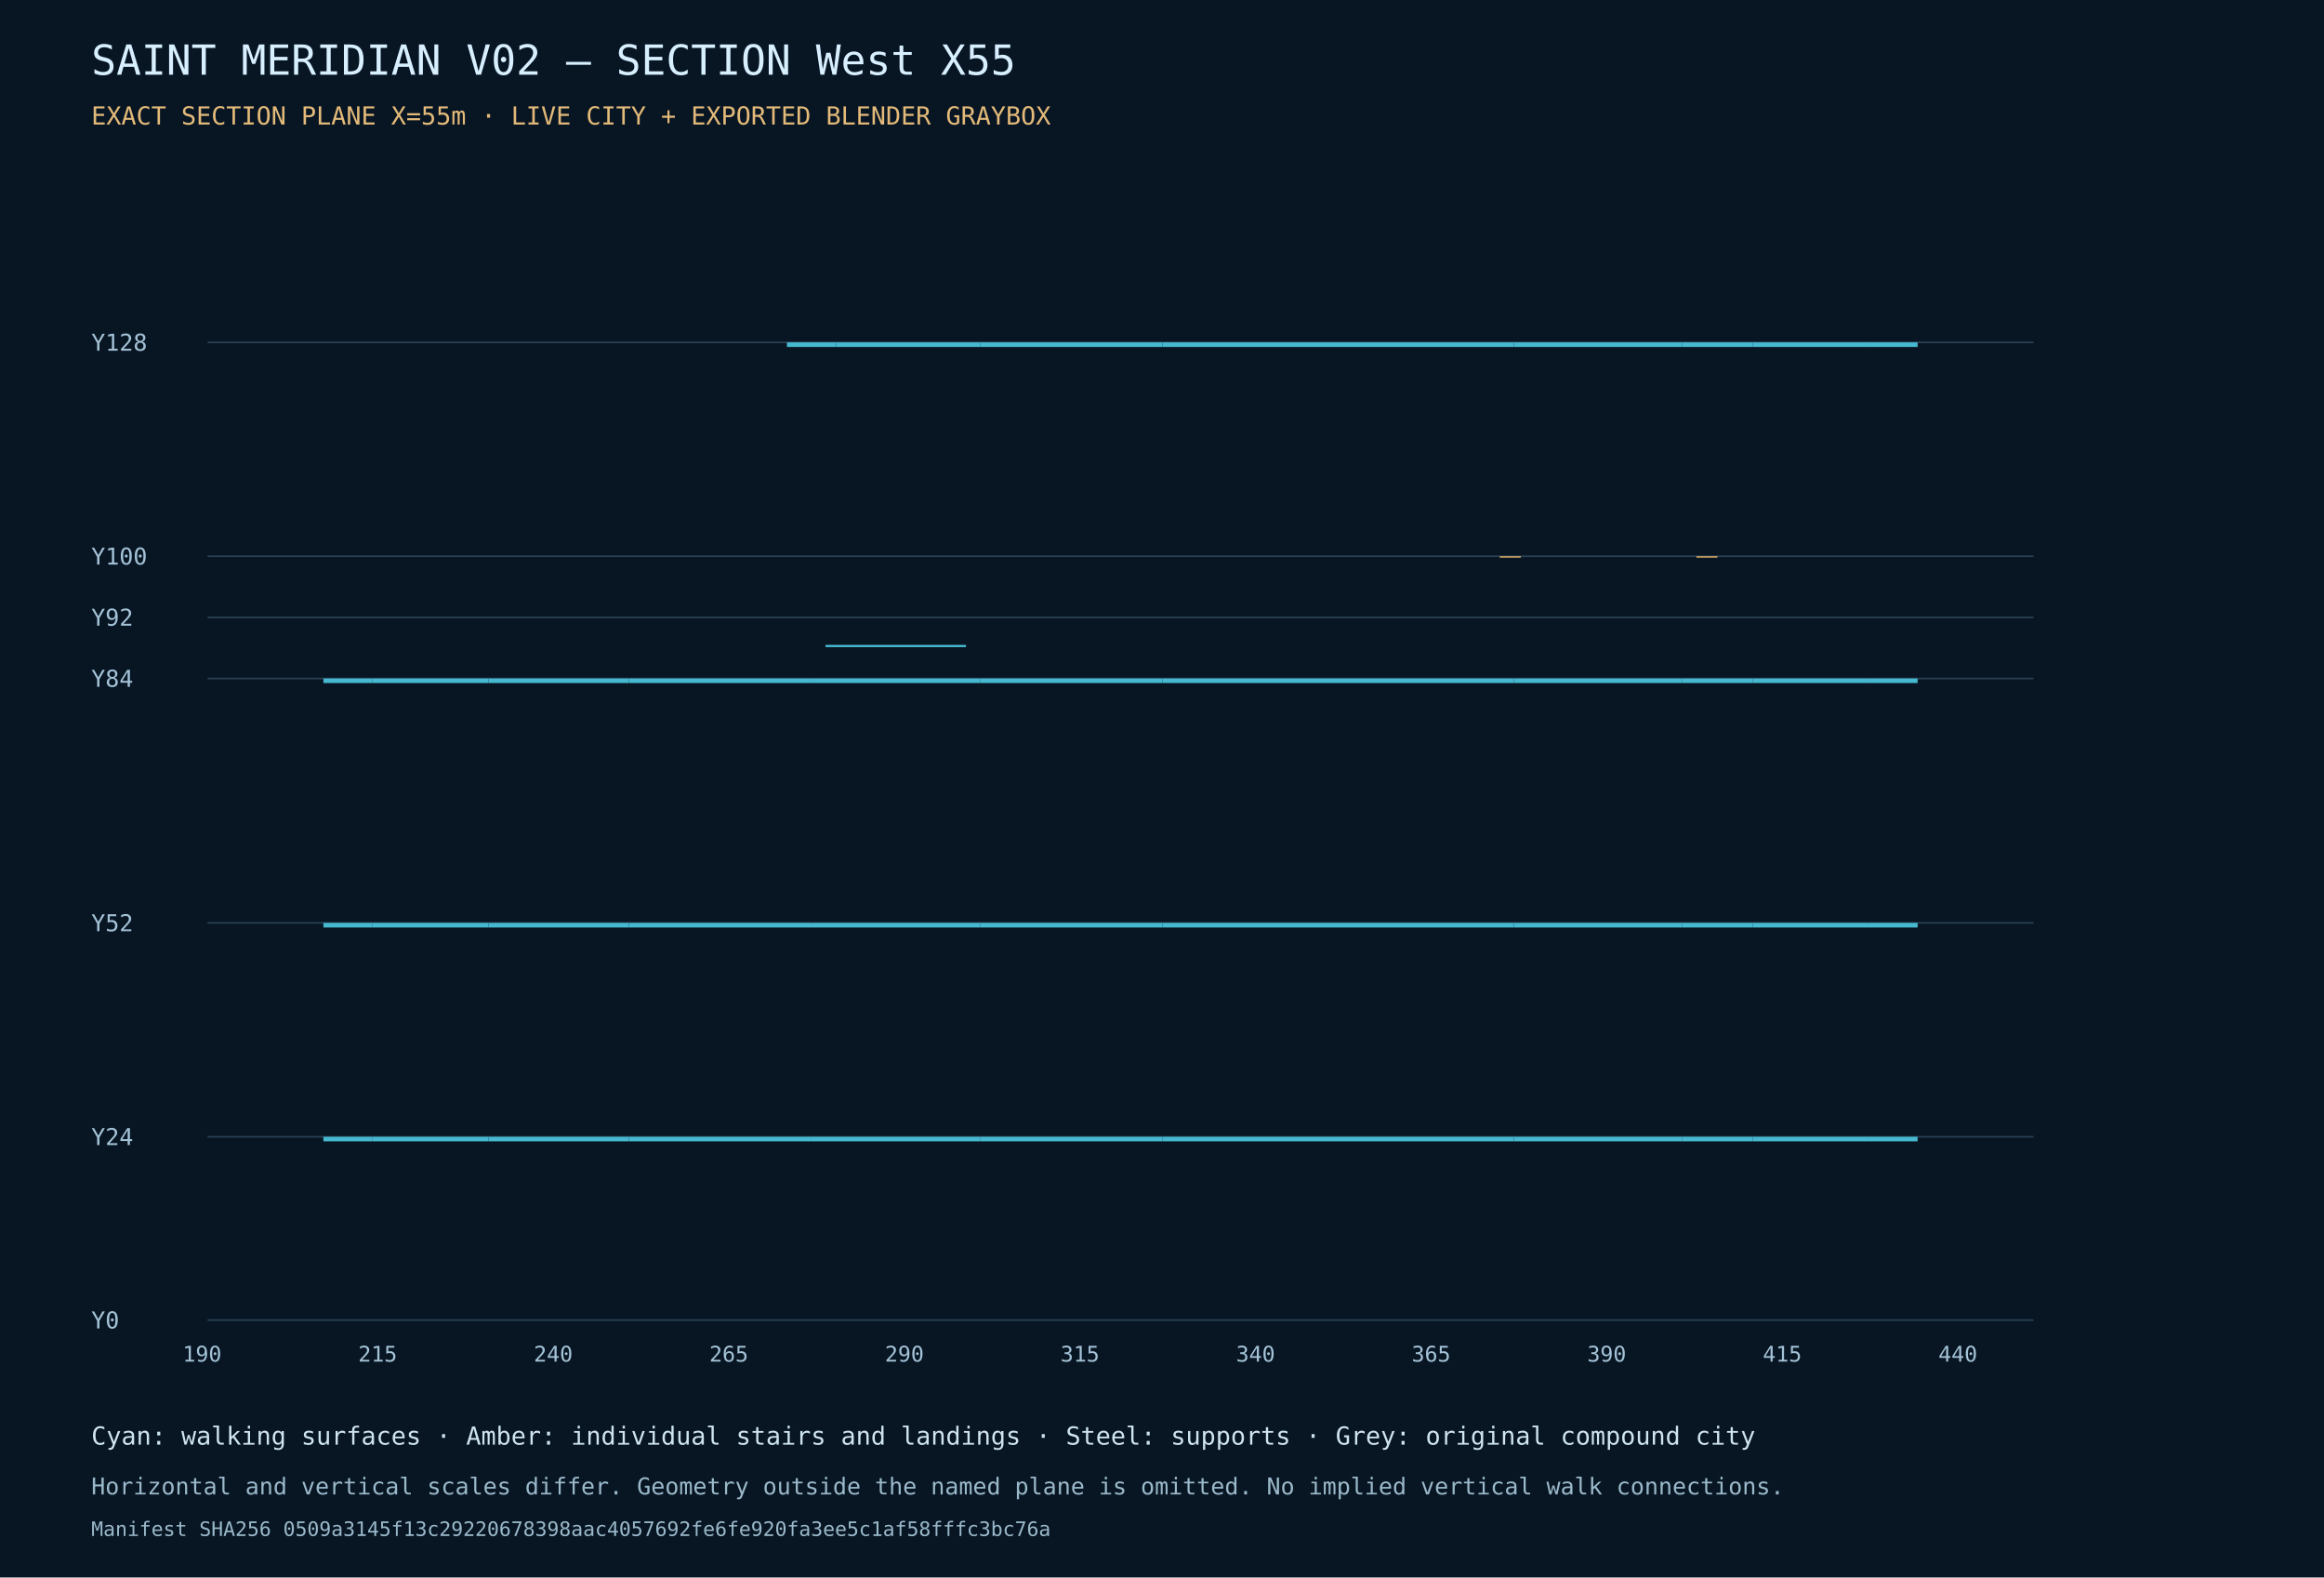
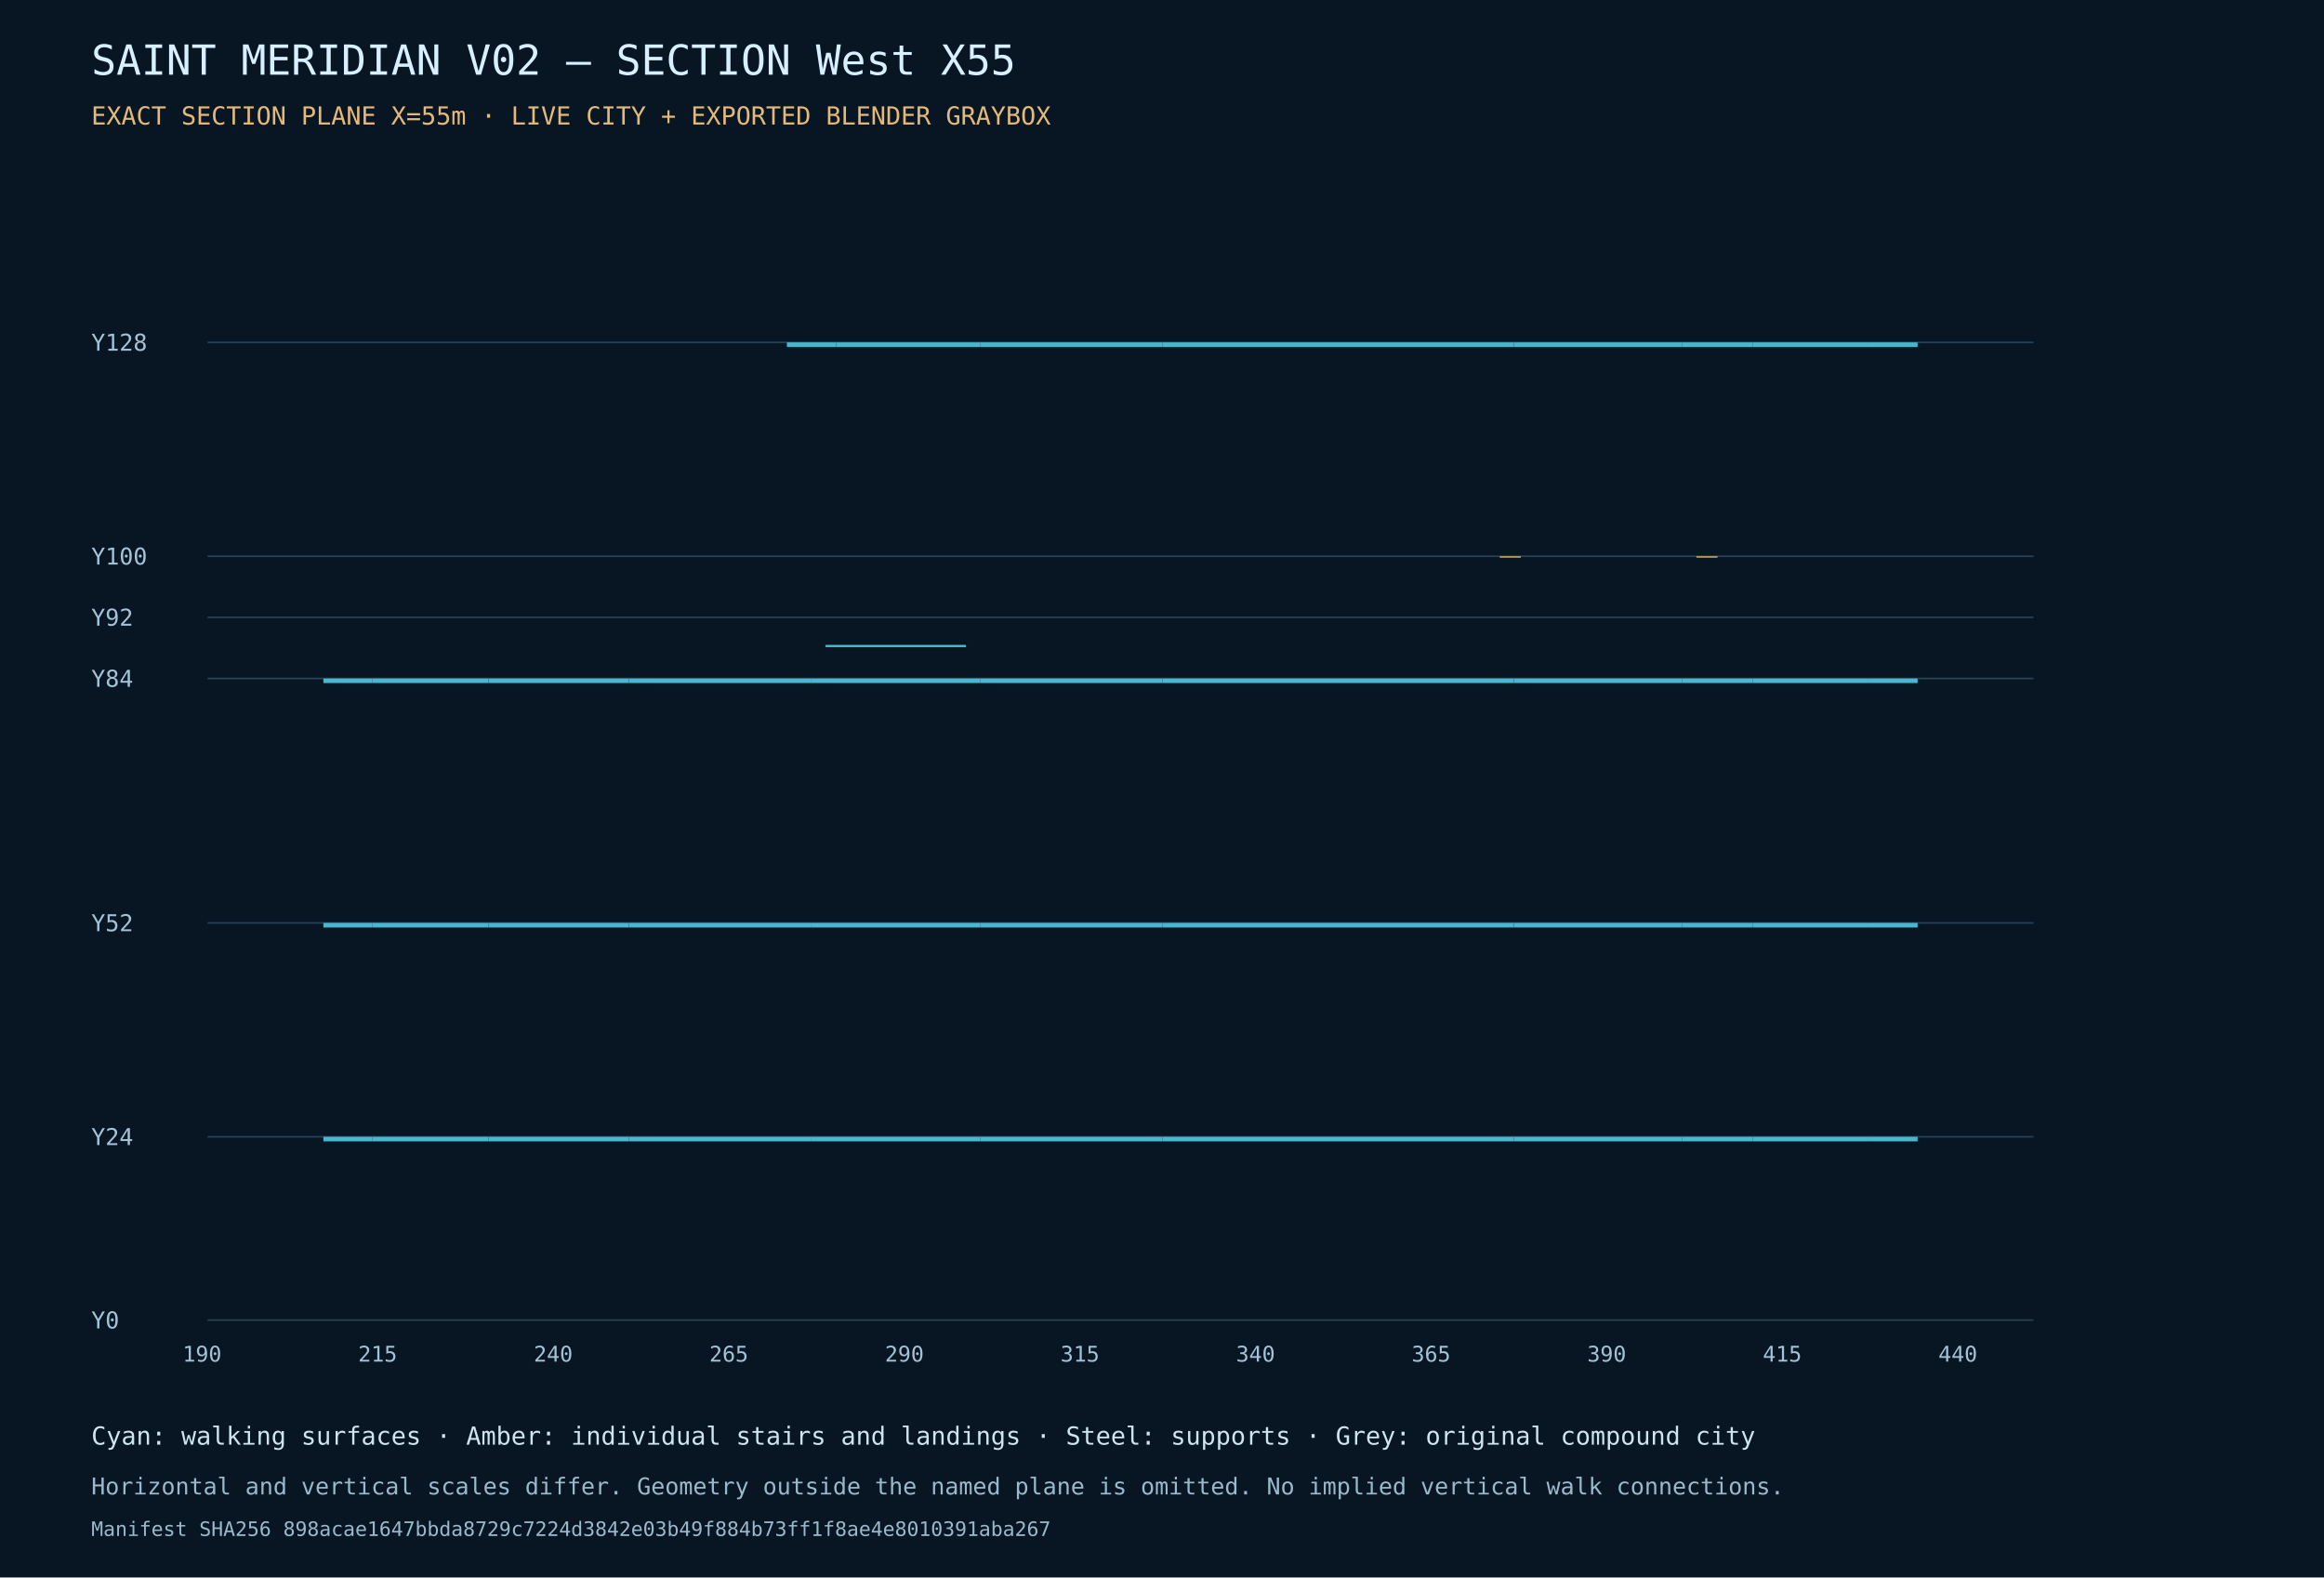
<svg xmlns="http://www.w3.org/2000/svg" width="1400" height="950" viewBox="0 0 1400 950">
  <defs>
    <clipPath id="section">
      <rect x="125" y="105" width="1100" height="690" />
    </clipPath>
  </defs>
  <rect width="1400" height="950" fill="#081523" />
  <text x="55" y="45" fill="#d7efff" font-family="monospace" font-size="25">SAINT MERIDIAN V02 — SECTION West X55</text>
  <text x="55" y="75" fill="#e3ba79" font-family="monospace" font-size="15">EXACT SECTION PLANE X=55m · LIVE CITY + EXPORTED BLENDER GRAYBOX</text>
  <path d="M125 795.0H1225" stroke="#284053" stroke-width="1" />
  <text x="55" y="800.0" fill="#a4c3d7" font-family="monospace" font-size="14">Y0</text>
  <path d="M125 684.6H1225" stroke="#284053" stroke-width="1" />
  <text x="55" y="689.6" fill="#a4c3d7" font-family="monospace" font-size="14">Y24</text>
  <path d="M125 555.8H1225" stroke="#284053" stroke-width="1" />
  <text x="55" y="560.8" fill="#a4c3d7" font-family="monospace" font-size="14">Y52</text>
  <path d="M125 408.6H1225" stroke="#284053" stroke-width="1" />
  <text x="55" y="413.6" fill="#a4c3d7" font-family="monospace" font-size="14">Y84</text>
  <path d="M125 371.8H1225" stroke="#284053" stroke-width="1" />
  <text x="55" y="376.8" fill="#a4c3d7" font-family="monospace" font-size="14">Y92</text>
  <path d="M125 335H1225" stroke="#284053" stroke-width="1" />
  <text x="55" y="340" fill="#a4c3d7" font-family="monospace" font-size="14">Y100</text>
  <path d="M125 206.2H1225" stroke="#284053" stroke-width="1" />
  <text x="55" y="211.2" fill="#a4c3d7" font-family="monospace" font-size="14">Y128</text>
  <g clip-path="url(#section)">
    <rect x="224.423" y="684.600" width="69.808" height="2.760" fill="#46b8d0" opacity="1" />
    <rect x="294.231" y="684.600" width="84.615" height="2.760" fill="#46b8d0" opacity="1" />
    <rect x="378.846" y="684.600" width="110.000" height="2.760" fill="#46b8d0" opacity="1" />
    <rect x="488.846" y="684.600" width="101.538" height="2.760" fill="#46b8d0" opacity="1" />
    <rect x="590.385" y="684.600" width="110.000" height="2.760" fill="#46b8d0" opacity="1" />
    <rect x="700.385" y="684.600" width="101.538" height="2.760" fill="#46b8d0" opacity="1" />
    <rect x="801.923" y="684.600" width="110.000" height="2.760" fill="#46b8d0" opacity="1" />
    <rect x="911.923" y="684.600" width="101.538" height="2.760" fill="#46b8d0" opacity="1" />
    <rect x="1013.462" y="684.600" width="42.308" height="2.760" fill="#46b8d0" opacity="1" />
    <rect x="1055.769" y="684.600" width="69.808" height="2.760" fill="#46b8d0" opacity="1" />
    <rect x="224.423" y="555.800" width="69.808" height="2.760" fill="#46b8d0" opacity="1" />
    <rect x="294.231" y="555.800" width="84.615" height="2.760" fill="#46b8d0" opacity="1" />
    <rect x="378.846" y="555.800" width="110.000" height="2.760" fill="#46b8d0" opacity="1" />
    <rect x="488.846" y="555.800" width="101.538" height="2.760" fill="#46b8d0" opacity="1" />
    <rect x="590.385" y="555.800" width="110.000" height="2.760" fill="#46b8d0" opacity="1" />
    <rect x="700.385" y="555.800" width="101.538" height="2.760" fill="#46b8d0" opacity="1" />
    <rect x="801.923" y="555.800" width="110.000" height="2.760" fill="#46b8d0" opacity="1" />
    <rect x="911.923" y="555.800" width="101.538" height="2.760" fill="#46b8d0" opacity="1" />
    <rect x="1013.462" y="555.800" width="42.308" height="2.760" fill="#46b8d0" opacity="1" />
    <rect x="1055.769" y="555.800" width="69.808" height="2.760" fill="#46b8d0" opacity="1" />
    <rect x="224.423" y="408.600" width="69.808" height="2.760" fill="#46b8d0" opacity="1" />
    <rect x="294.231" y="408.600" width="84.615" height="2.760" fill="#46b8d0" opacity="1" />
    <rect x="378.846" y="408.600" width="110.000" height="2.760" fill="#46b8d0" opacity="1" />
    <rect x="488.846" y="408.600" width="101.538" height="2.760" fill="#46b8d0" opacity="1" />
    <rect x="590.385" y="408.600" width="110.000" height="2.760" fill="#46b8d0" opacity="1" />
    <rect x="700.385" y="408.600" width="101.538" height="2.760" fill="#46b8d0" opacity="1" />
    <rect x="801.923" y="408.600" width="110.000" height="2.760" fill="#46b8d0" opacity="1" />
    <rect x="911.923" y="408.600" width="101.538" height="2.760" fill="#46b8d0" opacity="1" />
    <rect x="1013.462" y="408.600" width="42.308" height="2.760" fill="#46b8d0" opacity="1" />
    <rect x="1055.769" y="408.600" width="69.808" height="2.760" fill="#46b8d0" opacity="1" />
    <rect x="194.808" y="684.600" width="29.615" height="2.760" fill="#46b8d0" opacity="1" />
    <rect x="1125.577" y="684.600" width="29.615" height="2.760" fill="#46b8d0" opacity="1" />
    <rect x="194.808" y="555.800" width="29.615" height="2.760" fill="#46b8d0" opacity="1" />
    <rect x="1125.577" y="555.800" width="29.615" height="2.760" fill="#46b8d0" opacity="1" />
    <rect x="194.808" y="408.600" width="29.615" height="2.760" fill="#46b8d0" opacity="1" />
    <rect x="1125.577" y="408.600" width="29.615" height="2.760" fill="#46b8d0" opacity="1" />
    <rect x="503.654" y="206.200" width="86.731" height="2.760" fill="#46b8d0" opacity="1" />
    <rect x="590.385" y="206.200" width="110.000" height="2.760" fill="#46b8d0" opacity="1" />
    <rect x="700.385" y="206.200" width="101.538" height="2.760" fill="#46b8d0" opacity="1" />
    <rect x="801.923" y="206.200" width="110.000" height="2.760" fill="#46b8d0" opacity="1" />
    <rect x="911.923" y="206.200" width="101.538" height="2.760" fill="#46b8d0" opacity="1" />
    <rect x="1013.462" y="206.200" width="42.308" height="2.760" fill="#46b8d0" opacity="1" />
    <rect x="1055.769" y="206.200" width="69.808" height="2.760" fill="#46b8d0" opacity="1" />
    <rect x="474.038" y="206.200" width="29.615" height="2.760" fill="#46b8d0" opacity="1" />
    <rect x="1125.577" y="206.200" width="29.615" height="2.760" fill="#46b8d0" opacity="1" />
    <rect x="497.308" y="388.360" width="84.615" height="1.380" fill="#46b8d0" opacity="1" />
    <rect x="226.538" y="795.000" width="12.692" height="0.828" fill="#dfac62" opacity="1" />
    <rect x="903.462" y="335.000" width="12.692" height="0.828" fill="#dfac62" opacity="1" />
    <rect x="1021.923" y="335.000" width="12.692" height="0.828" fill="#dfac62" opacity="1" />
  </g>
  <text x="110.0" y="820.0" fill="#a4c3d7" font-family="monospace" font-size="13">190</text>
  <text x="215.769" y="820.0" fill="#a4c3d7" font-family="monospace" font-size="13">215</text>
  <text x="321.538" y="820.0" fill="#a4c3d7" font-family="monospace" font-size="13">240</text>
  <text x="427.308" y="820.0" fill="#a4c3d7" font-family="monospace" font-size="13">265</text>
  <text x="533.077" y="820.0" fill="#a4c3d7" font-family="monospace" font-size="13">290</text>
  <text x="638.846" y="820.0" fill="#a4c3d7" font-family="monospace" font-size="13">315</text>
  <text x="744.615" y="820.0" fill="#a4c3d7" font-family="monospace" font-size="13">340</text>
  <text x="850.385" y="820.0" fill="#a4c3d7" font-family="monospace" font-size="13">365</text>
  <text x="956.154" y="820.0" fill="#a4c3d7" font-family="monospace" font-size="13">390</text>
  <text x="1061.923" y="820.0" fill="#a4c3d7" font-family="monospace" font-size="13">415</text>
  <text x="1167.692" y="820.0" fill="#a4c3d7" font-family="monospace" font-size="13">440</text>
  <text x="55" y="870" fill="#cee4ee" font-family="monospace" font-size="15">Cyan: walking surfaces · Amber: individual stairs and landings · Steel: supports · Grey: original compound city</text>
  <text x="55" y="900" fill="#9ab9ca" font-family="monospace" font-size="14">Horizontal and vertical scales differ. Geometry outside the named plane is omitted. No implied vertical walk connections.</text>
-   <text x="55" y="925" fill="#9ab9ca" font-family="monospace" font-size="12">Manifest SHA256 0509a3145f13c29220678398aac4057692fe6fe920fa3ee5c1af58fffc3bc76a</text>
+   <text x="55" y="925" fill="#9ab9ca" font-family="monospace" font-size="12">Manifest SHA256 898acae1647bbda8729c7224d3842e03b49f884b73ff1f8ae4e8010391aba267</text>
</svg>
